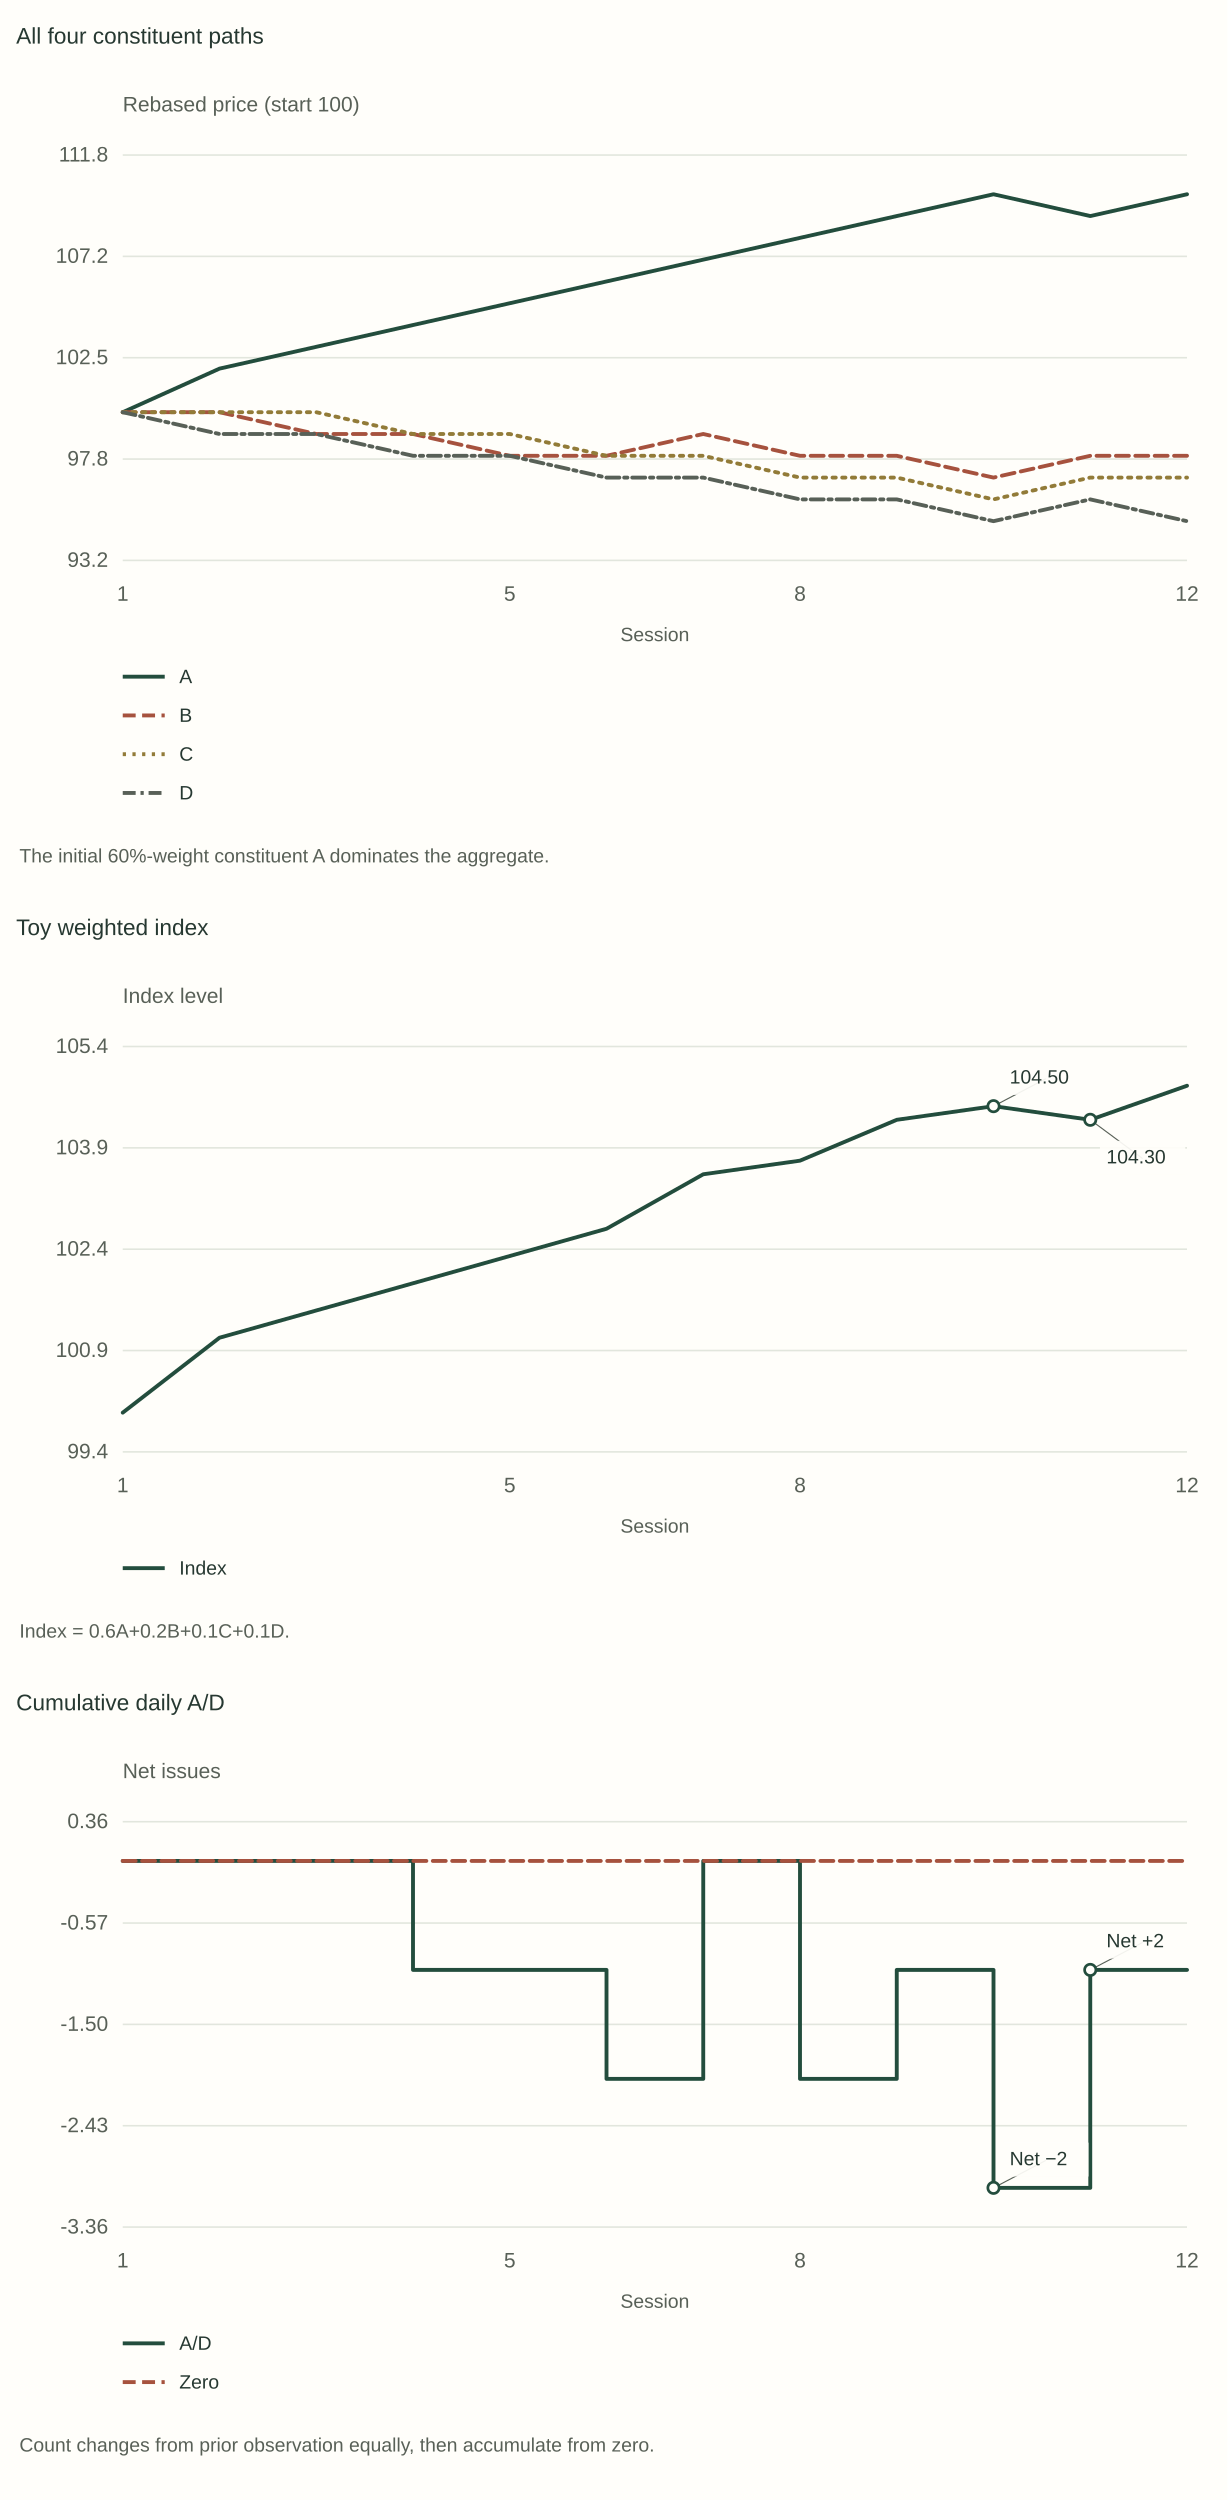
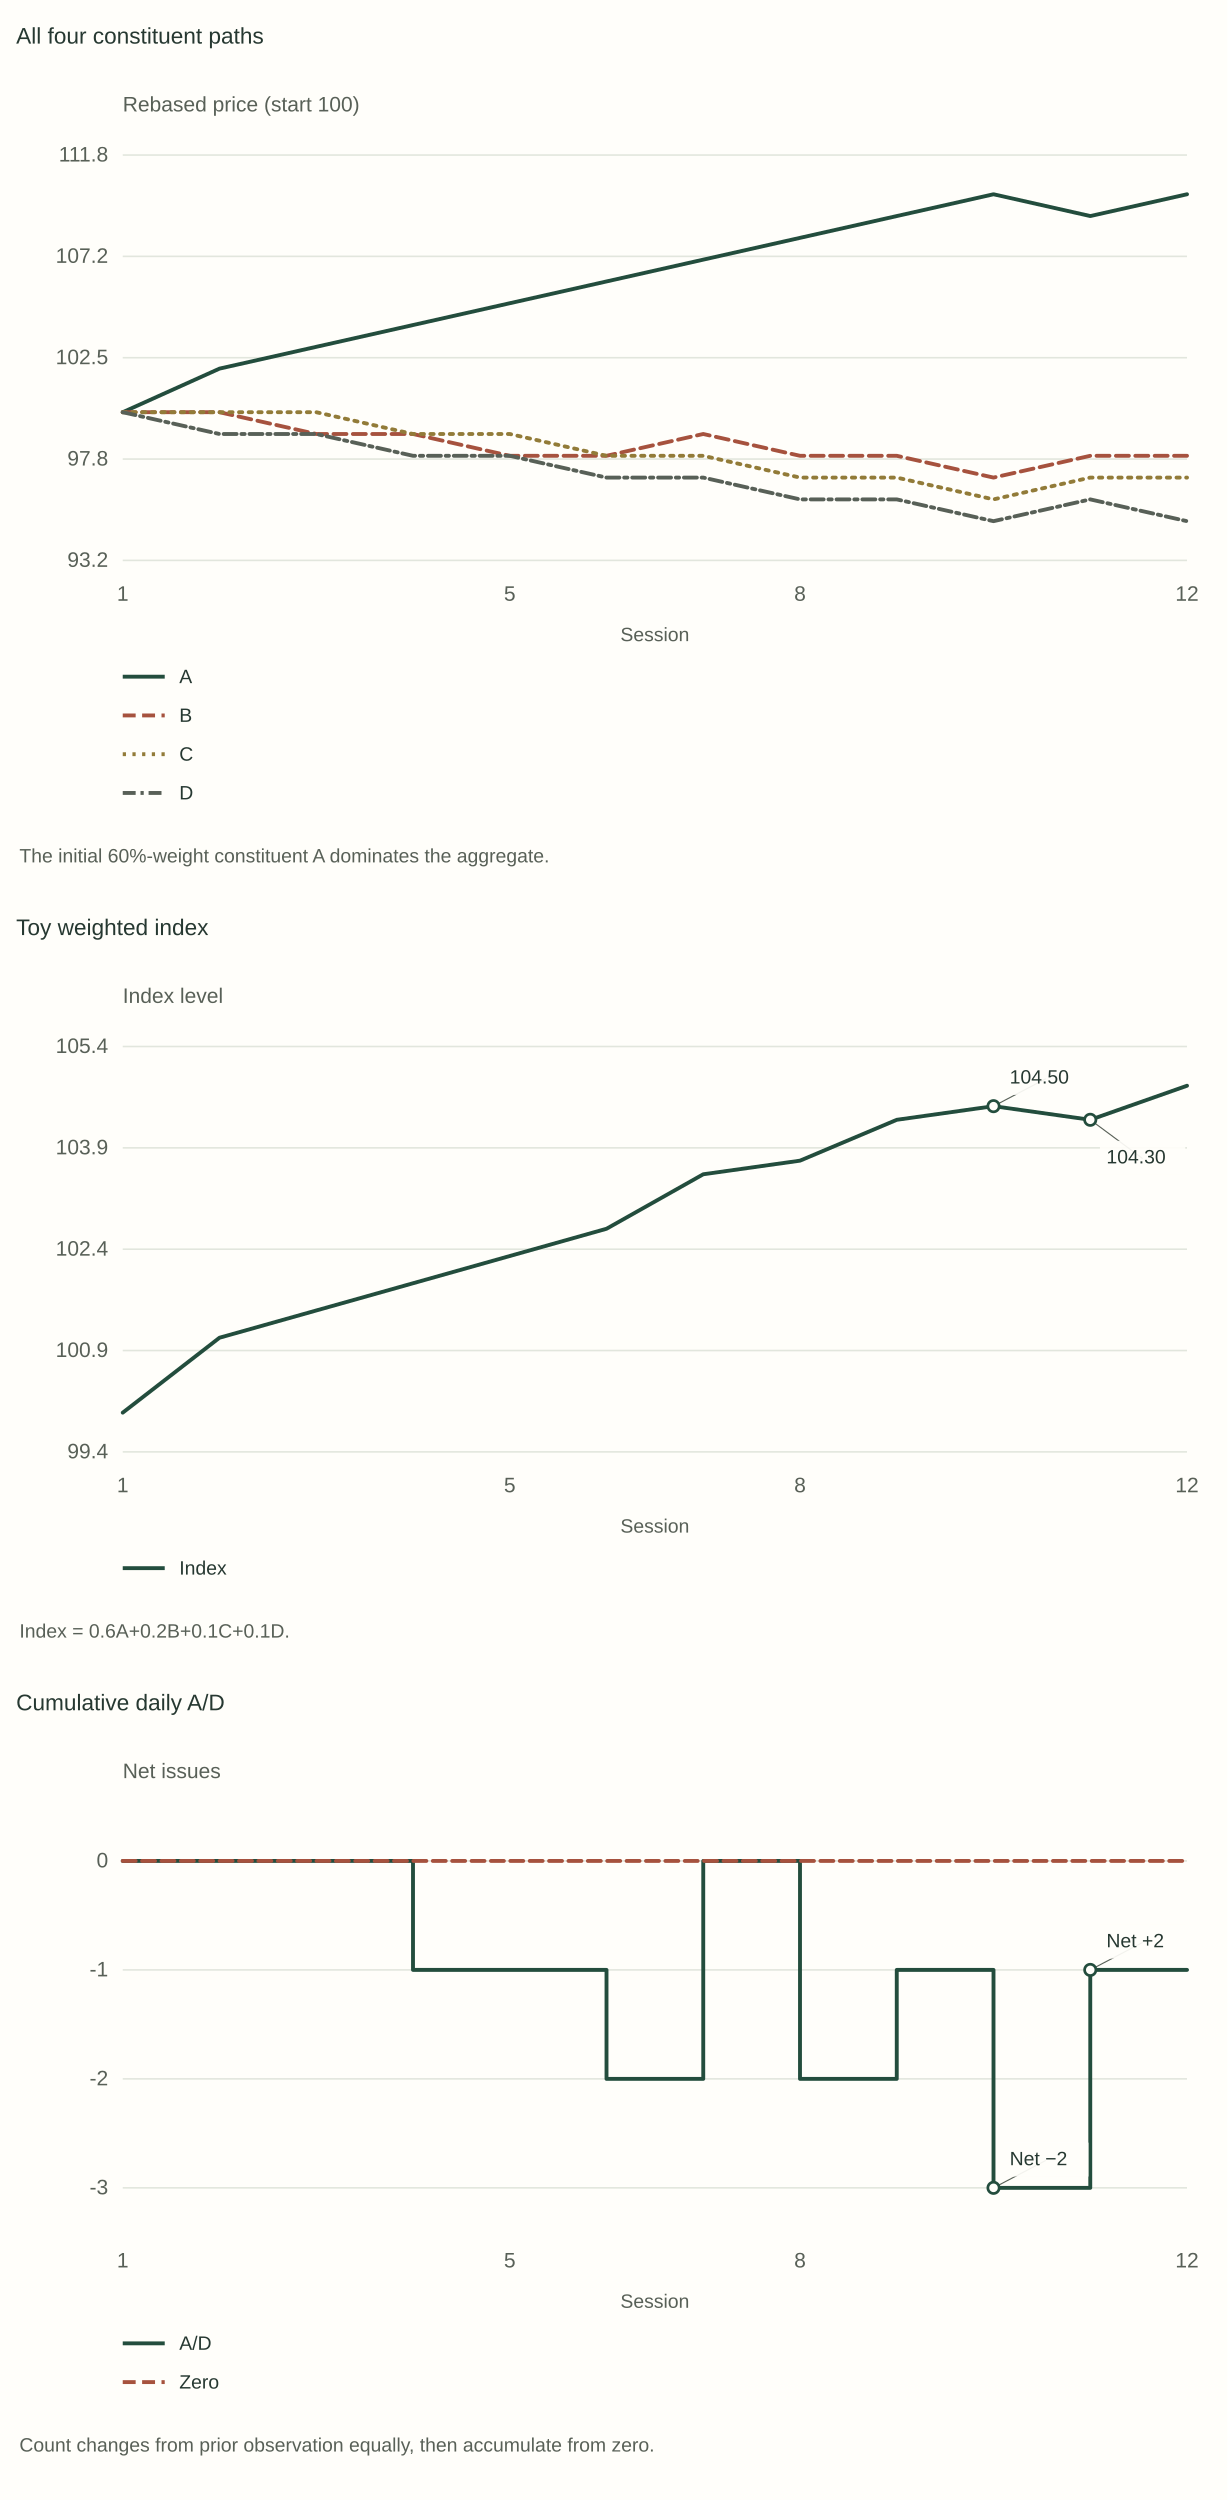
<svg xmlns="http://www.w3.org/2000/svg" viewBox="0 0 760 1548" role="img" aria-label="Same constituents: weighted index and daily breadth">
  <style>.af-text{font-family:Arial,sans-serif;fill:#263831}</style>
  <rect width="760" height="1548" fill="#fffefa" />
  <text class="af-text" x="10" y="27" text-anchor="start" style="font-size:14px;font-weight:500;fill:#263831;">All four constituent paths</text>
  <g transform="translate(0 50)">
    <text class="af-text" x="76" y="19" text-anchor="start" style="font-size:13px;font-weight:400;fill:#586057;">Rebased price (start 100)</text>
    <line x1="76" y1="297" x2="735" y2="297" stroke="#e2e6dd" />
    <text class="af-text" x="67" y="301" text-anchor="end" style="font-size:13px;font-weight:400;fill:#586057;">93.2</text>
    <line x1="76" y1="234.25" x2="735" y2="234.25" stroke="#e2e6dd" />
    <text class="af-text" x="67" y="238.25" text-anchor="end" style="font-size:13px;font-weight:400;fill:#586057;">97.8</text>
    <line x1="76" y1="171.5" x2="735" y2="171.5" stroke="#e2e6dd" />
    <text class="af-text" x="67" y="175.5" text-anchor="end" style="font-size:13px;font-weight:400;fill:#586057;">102.5</text>
    <line x1="76" y1="108.75" x2="735" y2="108.75" stroke="#e2e6dd" />
    <text class="af-text" x="67" y="112.75" text-anchor="end" style="font-size:13px;font-weight:400;fill:#586057;">107.2</text>
    <line x1="76" y1="46" x2="735" y2="46" stroke="#e2e6dd" />
    <text class="af-text" x="67" y="50" text-anchor="end" style="font-size:13px;font-weight:400;fill:#586057;">111.8</text>
    <text class="af-text" x="76" y="322" text-anchor="middle" style="font-size:13px;font-weight:400;fill:#586057;">1</text>
    <text class="af-text" x="315.636" y="322" text-anchor="middle" style="font-size:13px;font-weight:400;fill:#586057;">5</text>
    <text class="af-text" x="495.364" y="322" text-anchor="middle" style="font-size:13px;font-weight:400;fill:#586057;">8</text>
    <text class="af-text" x="735" y="322" text-anchor="middle" style="font-size:13px;font-weight:400;fill:#586057;">12</text>
    <text class="af-text" x="405.5" y="347" text-anchor="middle" style="font-size:12px;font-weight:400;fill:#586057;">Session</text>
    <path data-series="0" d="M76.00,205.24 L135.91,178.25 L195.82,164.75 L255.73,151.26 L315.64,137.76 L375.55,124.27 L435.45,110.77 L495.36,97.28 L555.27,83.78 L615.18,70.29 L675.09,83.78 L735.00,70.29 " fill="none" stroke="#234d3d" stroke-width="2.4" stroke-linecap="round" stroke-linejoin="round" />
    <path data-series="1" d="M76.00,205.24 L135.91,205.24 L195.82,218.73 L255.73,218.73 L315.64,232.23 L375.55,232.23 L435.45,218.73 L495.36,232.23 L555.27,232.23 L615.18,245.72 L675.09,232.23 L735.00,232.23 " fill="none" stroke="#a6523e" stroke-width="2.4" stroke-linecap="round" stroke-linejoin="round" stroke-dasharray="8 4" />
    <path data-series="2" d="M76.00,205.24 L135.91,205.24 L195.82,205.24 L255.73,218.73 L315.64,218.73 L375.55,232.23 L435.45,232.23 L495.36,245.72 L555.27,245.72 L615.18,259.22 L675.09,245.72 L735.00,245.72 " fill="none" stroke="#927b38" stroke-width="2.4" stroke-linecap="round" stroke-linejoin="round" stroke-dasharray="2 4" />
    <path data-series="3" d="M76.00,205.24 L135.91,218.73 L195.82,218.73 L255.73,232.23 L315.64,232.23 L375.55,245.72 L435.45,245.72 L495.36,259.22 L555.27,259.22 L615.18,272.71 L675.09,259.22 L735.00,272.71 " fill="none" stroke="#586057" stroke-width="2.4" stroke-linecap="round" stroke-linejoin="round" stroke-dasharray="8 3 2 3" />
    <line x1="76" x2="102" y1="369" y2="369" stroke="#234d3d" stroke-width="2.4" />
    <text class="af-text" x="111" y="373" text-anchor="start" style="font-size:12px;font-weight:400;fill:#263831;">A</text>
    <line x1="76" x2="102" y1="393" y2="393" stroke="#a6523e" stroke-width="2.4" stroke-dasharray="8 4" />
    <text class="af-text" x="111" y="397" text-anchor="start" style="font-size:12px;font-weight:400;fill:#263831;">B</text>
    <line x1="76" x2="102" y1="417" y2="417" stroke="#927b38" stroke-width="2.4" stroke-dasharray="2 4" />
    <text class="af-text" x="111" y="421" text-anchor="start" style="font-size:12px;font-weight:400;fill:#263831;">C</text>
    <line x1="76" x2="102" y1="441" y2="441" stroke="#586057" stroke-width="2.4" stroke-dasharray="8 3 2 3" />
    <text class="af-text" x="111" y="445" text-anchor="start" style="font-size:12px;font-weight:400;fill:#263831;">D</text>
  </g>
  <text class="af-text" x="12" y="534" text-anchor="start" style="font-size:12px;font-weight:400;fill:#586057;">The initial 60%-weight constituent A dominates the aggregate.</text>
  <text class="af-text" x="10" y="579" text-anchor="start" style="font-size:14px;font-weight:500;fill:#263831;">Toy weighted index</text>
  <g transform="translate(0 602)">
    <text class="af-text" x="76" y="19" text-anchor="start" style="font-size:13px;font-weight:400;fill:#586057;">Index level</text>
    <line x1="76" y1="297" x2="735" y2="297" stroke="#e2e6dd" />
    <text class="af-text" x="67" y="301" text-anchor="end" style="font-size:13px;font-weight:400;fill:#586057;">99.4</text>
    <line x1="76" y1="234.25" x2="735" y2="234.25" stroke="#e2e6dd" />
    <text class="af-text" x="67" y="238.25" text-anchor="end" style="font-size:13px;font-weight:400;fill:#586057;">100.9</text>
    <line x1="76" y1="171.5" x2="735" y2="171.5" stroke="#e2e6dd" />
    <text class="af-text" x="67" y="175.5" text-anchor="end" style="font-size:13px;font-weight:400;fill:#586057;">102.4</text>
    <line x1="76" y1="108.75" x2="735" y2="108.75" stroke="#e2e6dd" />
    <text class="af-text" x="67" y="112.75" text-anchor="end" style="font-size:13px;font-weight:400;fill:#586057;">103.9</text>
    <line x1="76" y1="46" x2="735" y2="46" stroke="#e2e6dd" />
    <text class="af-text" x="67" y="50" text-anchor="end" style="font-size:13px;font-weight:400;fill:#586057;">105.4</text>
    <text class="af-text" x="76" y="322" text-anchor="middle" style="font-size:13px;font-weight:400;fill:#586057;">1</text>
    <text class="af-text" x="315.636" y="322" text-anchor="middle" style="font-size:13px;font-weight:400;fill:#586057;">5</text>
    <text class="af-text" x="495.364" y="322" text-anchor="middle" style="font-size:13px;font-weight:400;fill:#586057;">8</text>
    <text class="af-text" x="735" y="322" text-anchor="middle" style="font-size:13px;font-weight:400;fill:#586057;">12</text>
    <text class="af-text" x="405.5" y="347" text-anchor="middle" style="font-size:12px;font-weight:400;fill:#586057;">Session</text>
    <path data-series="0" d="M76.00,272.71 L135.91,226.32 L195.82,209.45 L255.73,192.59 L315.64,175.72 L375.55,158.85 L435.45,125.11 L495.36,116.68 L555.27,91.38 L615.18,82.94 L675.09,91.38 L735.00,70.29 " fill="none" stroke="#234d3d" stroke-width="2.4" stroke-linecap="round" stroke-linejoin="round" />
    <line x1="615.182" y1="82.942" x2="647.582" y2="65.942" stroke="#586057" stroke-width=".7" />
    <circle data-annotation-series="0" data-value="104.5" cx="615.182" cy="82.942" r="3.5" fill="#fffefa" stroke="#234d3d" stroke-width="1.7" />
    <rect x="621.182" y="54.942" width="52.8" height="21" fill="#fffefa" opacity=".92" />
    <text class="af-text" x="625.182" y="68.942" text-anchor="start" style="font-size:12px;font-weight:400;fill:#263831;">104.50</text>
    <line x1="675.091" y1="91.376" x2="707.491" y2="115.376" stroke="#586057" stroke-width=".7" />
    <circle data-annotation-series="0" data-value="104.3" cx="675.091" cy="91.376" r="3.5" fill="#fffefa" stroke="#234d3d" stroke-width="1.7" />
    <rect x="681.091" y="104.376" width="52.8" height="21" fill="#fffefa" opacity=".92" />
    <text class="af-text" x="685.091" y="118.376" text-anchor="start" style="font-size:12px;font-weight:400;fill:#263831;">104.30</text>
    <line x1="76" x2="102" y1="369" y2="369" stroke="#234d3d" stroke-width="2.4" />
    <text class="af-text" x="111" y="373" text-anchor="start" style="font-size:12px;font-weight:400;fill:#263831;">Index</text>
  </g>
  <text class="af-text" x="12" y="1014" text-anchor="start" style="font-size:12px;font-weight:400;fill:#586057;">Index = 0.6A+0.2B+0.1C+0.1D.</text>
  <text class="af-text" x="10" y="1059" text-anchor="start" style="font-size:14px;font-weight:500;fill:#263831;">Cumulative daily A/D</text>
  <g transform="translate(0 1082)">
    <text class="af-text" x="76" y="19" text-anchor="start" style="font-size:13px;font-weight:400;fill:#586057;">Net issues</text>
-     <line x1="76" y1="297" x2="735" y2="297" stroke="#e2e6dd" />
-     <text class="af-text" x="67" y="301" text-anchor="end" style="font-size:13px;font-weight:400;fill:#586057;">-3.36</text>
-     <line x1="76" y1="234.25" x2="735" y2="234.25" stroke="#e2e6dd" />
-     <text class="af-text" x="67" y="238.25" text-anchor="end" style="font-size:13px;font-weight:400;fill:#586057;">-2.43</text>
-     <line x1="76" y1="171.5" x2="735" y2="171.5" stroke="#e2e6dd" />
-     <text class="af-text" x="67" y="175.5" text-anchor="end" style="font-size:13px;font-weight:400;fill:#586057;">-1.50</text>
-     <line x1="76" y1="108.75" x2="735" y2="108.75" stroke="#e2e6dd" />
-     <text class="af-text" x="67" y="112.75" text-anchor="end" style="font-size:13px;font-weight:400;fill:#586057;">-0.57</text>
-     <line x1="76" y1="46" x2="735" y2="46" stroke="#e2e6dd" />
-     <text class="af-text" x="67" y="50" text-anchor="end" style="font-size:13px;font-weight:400;fill:#586057;">0.36</text>
+     <line x1="76" y1="272.71" x2="735" y2="272.71" stroke="#e2e6dd" />
+     <text class="af-text" x="67" y="276.71" text-anchor="end" style="font-size:13px;font-weight:400;fill:#586057;">-3</text>
+     <line x1="76" y1="205.237" x2="735" y2="205.237" stroke="#e2e6dd" />
+     <text class="af-text" x="67" y="209.237" text-anchor="end" style="font-size:13px;font-weight:400;fill:#586057;">-2</text>
+     <line x1="76" y1="137.763" x2="735" y2="137.763" stroke="#e2e6dd" />
+     <text class="af-text" x="67" y="141.763" text-anchor="end" style="font-size:13px;font-weight:400;fill:#586057;">-1</text>
+     <line x1="76" y1="70.29" x2="735" y2="70.29" stroke="#e2e6dd" />
+     <text class="af-text" x="67" y="74.29" text-anchor="end" style="font-size:13px;font-weight:400;fill:#586057;">0</text>
    <text class="af-text" x="76" y="322" text-anchor="middle" style="font-size:13px;font-weight:400;fill:#586057;">1</text>
    <text class="af-text" x="315.636" y="322" text-anchor="middle" style="font-size:13px;font-weight:400;fill:#586057;">5</text>
    <text class="af-text" x="495.364" y="322" text-anchor="middle" style="font-size:13px;font-weight:400;fill:#586057;">8</text>
    <text class="af-text" x="735" y="322" text-anchor="middle" style="font-size:13px;font-weight:400;fill:#586057;">12</text>
    <text class="af-text" x="405.5" y="347" text-anchor="middle" style="font-size:12px;font-weight:400;fill:#586057;">Session</text>
    <path data-series="0" d="M76.00,70.29 H135.91 V70.29 H195.82 V70.29 H255.73 V137.76 H315.64 V137.76 H375.55 V205.24 H435.45 V70.29 H495.36 V205.24 H555.27 V137.76 H615.18 V272.71 H675.09 V137.76 H735.00 V137.76 " fill="none" stroke="#234d3d" stroke-width="2.4" stroke-linecap="round" stroke-linejoin="round" />
    <path data-series="1" d="M76.00,70.29 L135.91,70.29 L195.82,70.29 L255.73,70.29 L315.64,70.29 L375.55,70.29 L435.45,70.29 L495.36,70.29 L555.27,70.29 L615.18,70.29 L675.09,70.29 L735.00,70.29 " fill="none" stroke="#a6523e" stroke-width="2.4" stroke-linecap="round" stroke-linejoin="round" stroke-dasharray="8 4" />
    <line x1="615.182" y1="272.71" x2="647.582" y2="255.71" stroke="#586057" stroke-width=".7" />
    <circle data-annotation-series="0" data-value="-3" cx="615.182" cy="272.71" r="3.5" fill="#fffefa" stroke="#234d3d" stroke-width="1.7" />
    <rect x="621.182" y="244.71" width="52.8" height="21" fill="#fffefa" opacity=".92" />
    <text class="af-text" x="625.182" y="258.71" text-anchor="start" style="font-size:12px;font-weight:400;fill:#263831;">Net −2</text>
    <line x1="675.091" y1="137.763" x2="707.491" y2="120.763" stroke="#586057" stroke-width=".7" />
    <circle data-annotation-series="0" data-value="-1" cx="675.091" cy="137.763" r="3.5" fill="#fffefa" stroke="#234d3d" stroke-width="1.7" />
    <rect x="681.091" y="109.763" width="52.8" height="21" fill="#fffefa" opacity=".92" />
    <text class="af-text" x="685.091" y="123.763" text-anchor="start" style="font-size:12px;font-weight:400;fill:#263831;">Net +2</text>
    <line x1="76" x2="102" y1="369" y2="369" stroke="#234d3d" stroke-width="2.4" />
    <text class="af-text" x="111" y="373" text-anchor="start" style="font-size:12px;font-weight:400;fill:#263831;">A/D</text>
    <line x1="76" x2="102" y1="393" y2="393" stroke="#a6523e" stroke-width="2.4" stroke-dasharray="8 4" />
    <text class="af-text" x="111" y="397" text-anchor="start" style="font-size:12px;font-weight:400;fill:#263831;">Zero</text>
  </g>
  <text class="af-text" x="12" y="1518" text-anchor="start" style="font-size:12px;font-weight:400;fill:#586057;">Count changes from prior observation equally, then accumulate from zero.</text>
</svg>
